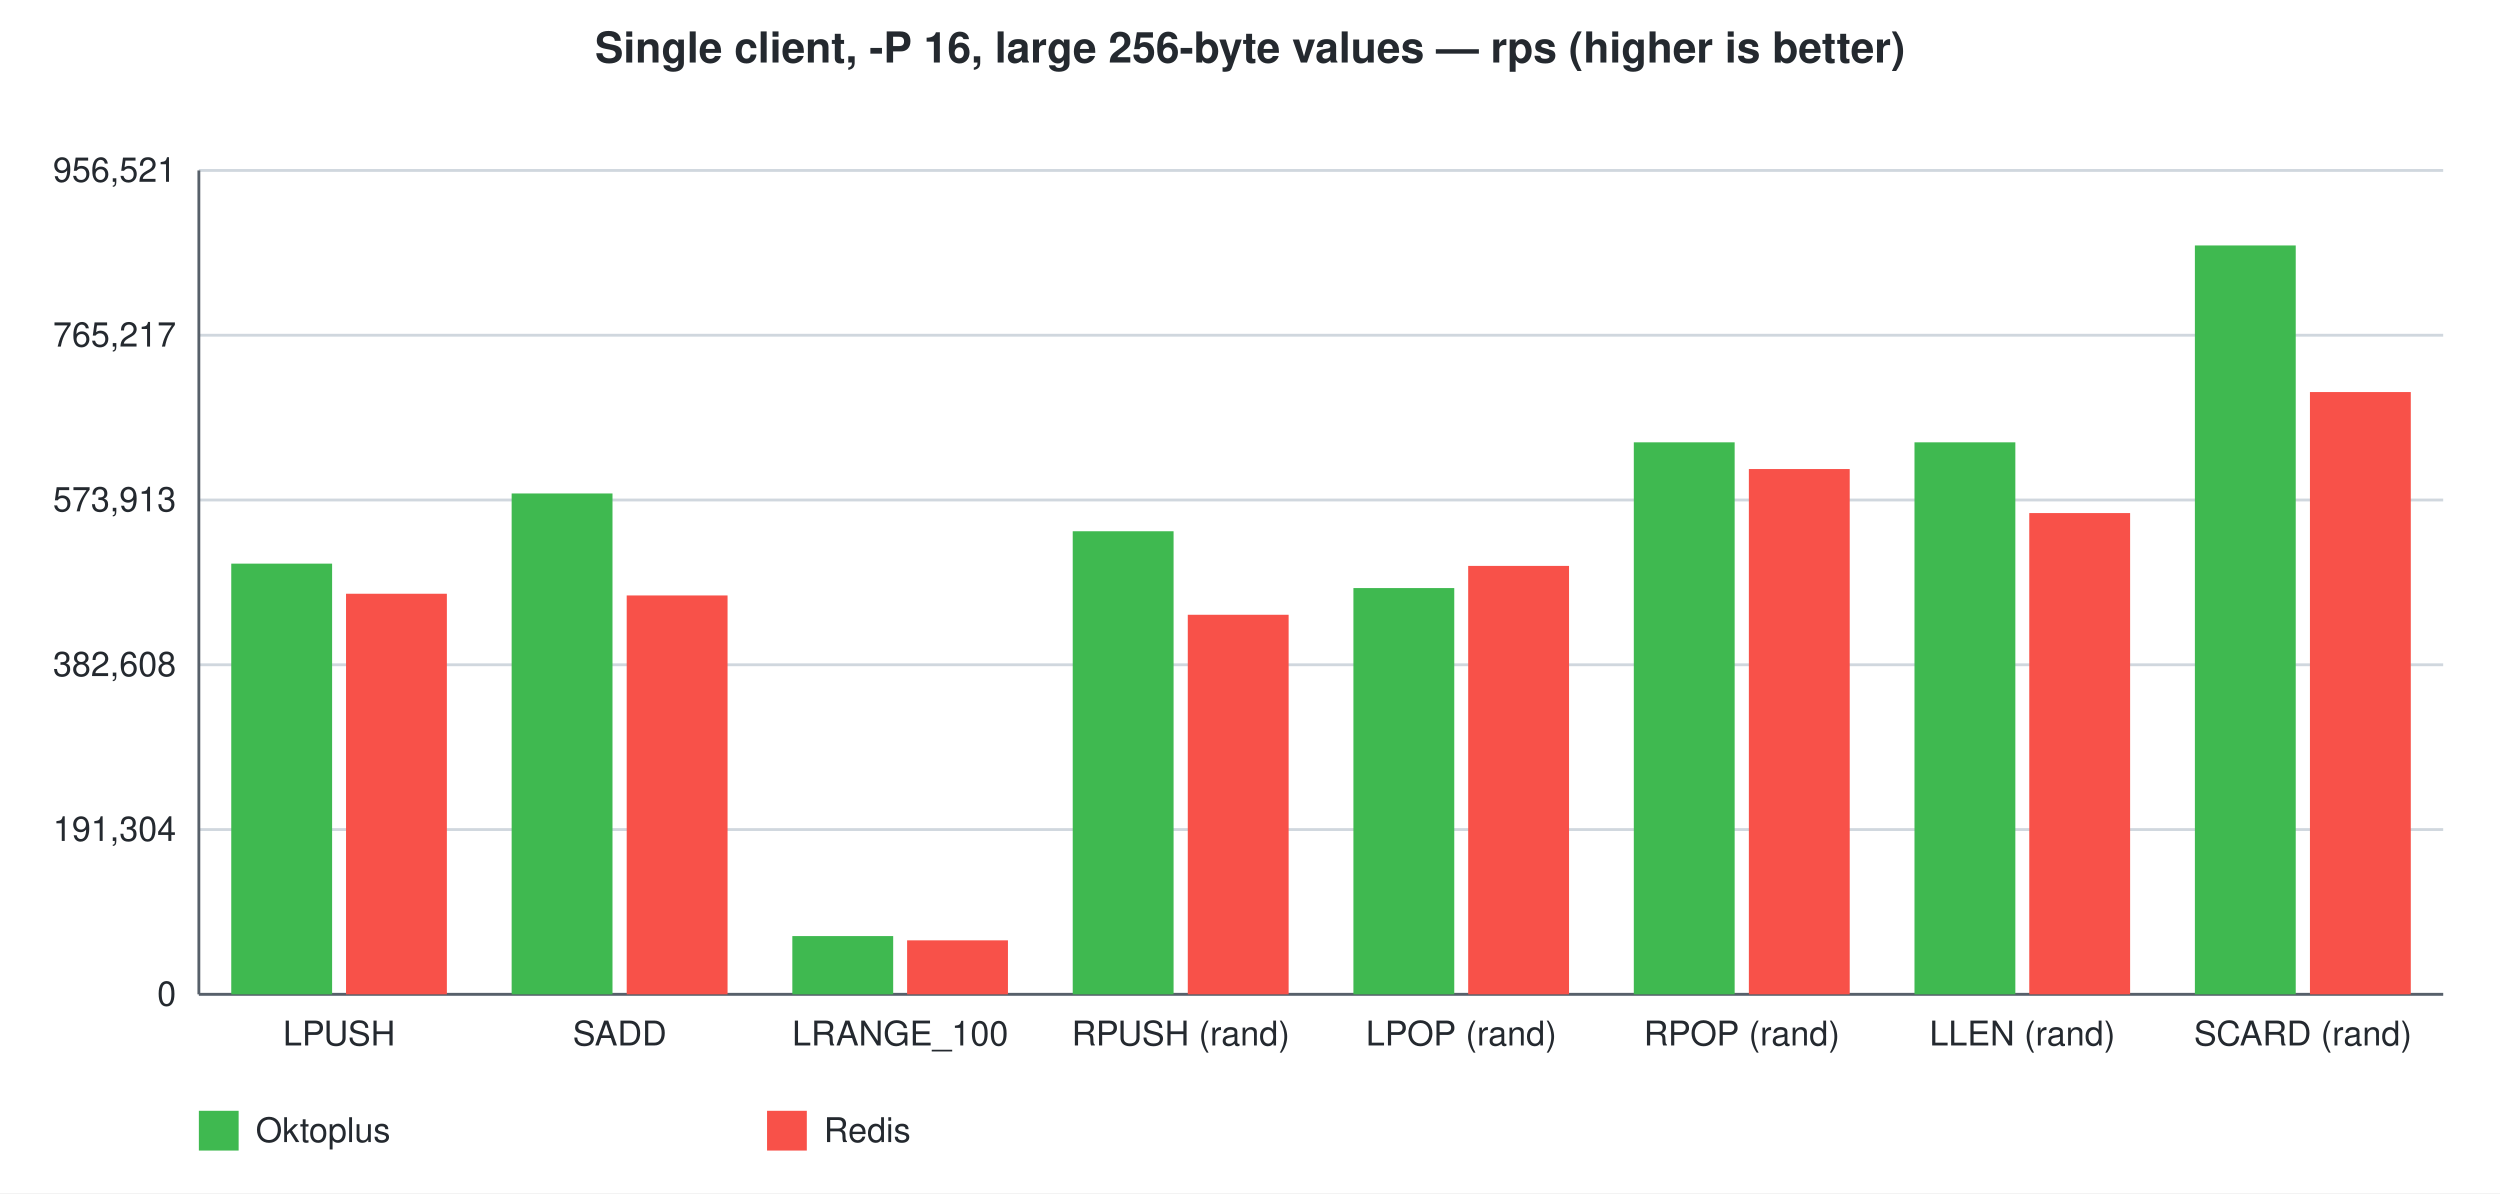
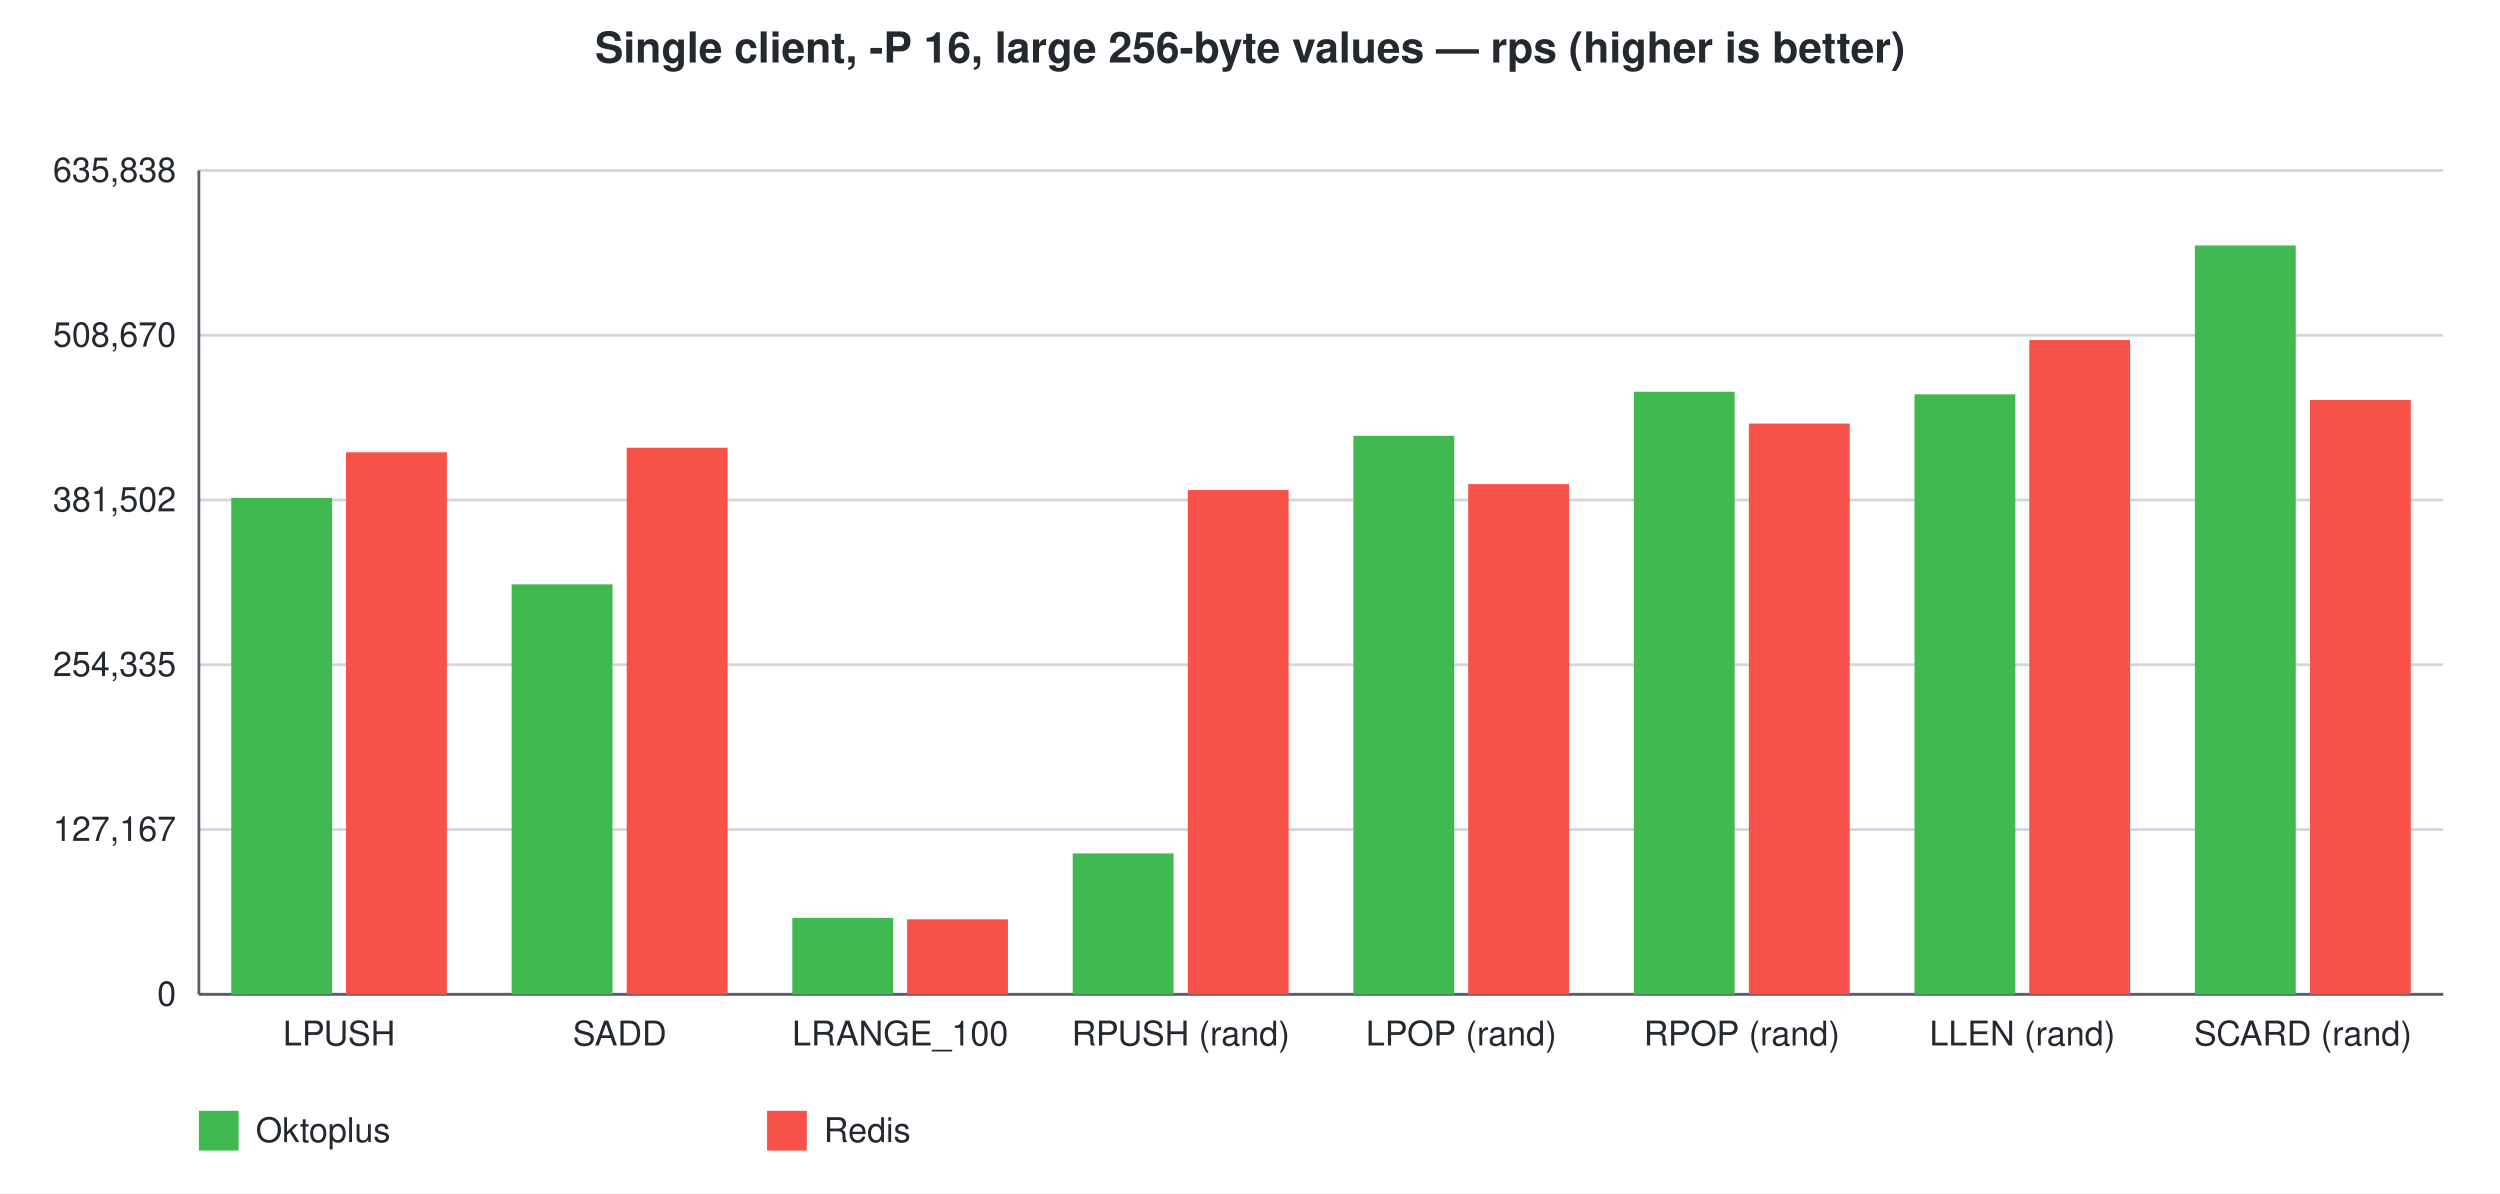
<svg xmlns="http://www.w3.org/2000/svg" width="880" height="420" viewBox="0 0 880 420" font-family="-apple-system, Segoe UI, Helvetica, Arial, sans-serif" font-size="12">
  <rect width="880" height="420" fill="#ffffff" />
  <text x="440.0" y="22" text-anchor="middle" fill="#24292f" font-size="15" font-weight="600">Single client, -P 16, large 256-byte values — rps (higher is better)</text>
  <line x1="70" y1="350.0" x2="860" y2="350.0" stroke="#d0d7de" stroke-width="1" />
  <text x="62" y="354.0" text-anchor="end" fill="#24292f">0</text>
  <line x1="70" y1="292.0" x2="860" y2="292.0" stroke="#d0d7de" stroke-width="1" />
-   <text x="62" y="296.0" text-anchor="end" fill="#24292f">191,304</text>
+   <text x="62" y="296.0" text-anchor="end" fill="#24292f">127,167</text>
  <line x1="70" y1="234.0" x2="860" y2="234.0" stroke="#d0d7de" stroke-width="1" />
-   <text x="62" y="238.0" text-anchor="end" fill="#24292f">382,608</text>
+   <text x="62" y="238.0" text-anchor="end" fill="#24292f">254,335</text>
  <line x1="70" y1="176.0" x2="860" y2="176.0" stroke="#d0d7de" stroke-width="1" />
-   <text x="62" y="180.0" text-anchor="end" fill="#24292f">573,913</text>
-   <line x1="70" y1="118" x2="860" y2="118" stroke="#d0d7de" stroke-width="1" />
-   <text x="62" y="122" text-anchor="end" fill="#24292f">765,217</text>
+   <text x="62" y="180.0" text-anchor="end" fill="#24292f">381,502</text>
+   <line x1="70" y1="118.0" x2="860" y2="118.0" stroke="#d0d7de" stroke-width="1" />
+   <text x="62" y="122.0" text-anchor="end" fill="#24292f">508,670</text>
  <line x1="70" y1="60.0" x2="860" y2="60.0" stroke="#d0d7de" stroke-width="1" />
-   <text x="62" y="64.0" text-anchor="end" fill="#24292f">956,521</text>
+   <text x="62" y="64.0" text-anchor="end" fill="#24292f">635,838</text>
  <line x1="70" y1="60" x2="70" y2="350" stroke="#57606a" stroke-width="1" />
  <line x1="70" y1="350" x2="860" y2="350" stroke="#57606a" stroke-width="1" />
  <text x="119.375" y="368" text-anchor="middle" fill="#24292f">LPUSH</text>
-   <rect x="81.4" y="198.4" width="35.5" height="151.6" fill="#3fb950" />
-   <rect x="121.8" y="209.0" width="35.5" height="141.0" fill="#f85149" />
+   <rect x="81.4" y="175.3" width="35.5" height="174.7" fill="#3fb950" />
+   <rect x="121.8" y="159.2" width="35.5" height="190.8" fill="#f85149" />
  <text x="218.125" y="368" text-anchor="middle" fill="#24292f">SADD</text>
-   <rect x="180.1" y="173.7" width="35.5" height="176.3" fill="#3fb950" />
-   <rect x="220.6" y="209.6" width="35.5" height="140.4" fill="#f85149" />
+   <rect x="180.1" y="205.7" width="35.5" height="144.3" fill="#3fb950" />
+   <rect x="220.6" y="157.6" width="35.5" height="192.4" fill="#f85149" />
  <text x="316.875" y="368" text-anchor="middle" fill="#24292f">LRANGE_100</text>
-   <rect x="278.9" y="329.5" width="35.5" height="20.5" fill="#3fb950" />
-   <rect x="319.3" y="331.0" width="35.5" height="19.0" fill="#f85149" />
+   <rect x="278.9" y="323.1" width="35.5" height="26.9" fill="#3fb950" />
+   <rect x="319.3" y="323.6" width="35.5" height="26.4" fill="#f85149" />
  <text x="415.625" y="368" text-anchor="middle" fill="#24292f">RPUSH (rand)</text>
-   <rect x="377.6" y="187.0" width="35.5" height="163.0" fill="#3fb950" />
-   <rect x="418.1" y="216.4" width="35.5" height="133.6" fill="#f85149" />
+   <rect x="377.6" y="300.4" width="35.5" height="49.6" fill="#3fb950" />
+   <rect x="418.1" y="172.5" width="35.5" height="177.5" fill="#f85149" />
  <text x="514.375" y="368" text-anchor="middle" fill="#24292f">LPOP (rand)</text>
-   <rect x="476.4" y="207.0" width="35.5" height="143.0" fill="#3fb950" />
-   <rect x="516.8" y="199.2" width="35.5" height="150.8" fill="#f85149" />
+   <rect x="476.4" y="153.4" width="35.5" height="196.6" fill="#3fb950" />
+   <rect x="516.8" y="170.4" width="35.5" height="179.6" fill="#f85149" />
  <text x="613.125" y="368" text-anchor="middle" fill="#24292f">RPOP (rand)</text>
-   <rect x="575.1" y="155.7" width="35.5" height="194.3" fill="#3fb950" />
-   <rect x="615.6" y="165.1" width="35.5" height="184.9" fill="#f85149" />
+   <rect x="575.1" y="137.9" width="35.5" height="212.1" fill="#3fb950" />
+   <rect x="615.6" y="149.1" width="35.5" height="200.9" fill="#f85149" />
  <text x="711.875" y="368" text-anchor="middle" fill="#24292f">LLEN (rand)</text>
-   <rect x="673.9" y="155.7" width="35.5" height="194.3" fill="#3fb950" />
-   <rect x="714.3" y="180.6" width="35.5" height="169.4" fill="#f85149" />
+   <rect x="673.9" y="138.8" width="35.5" height="211.2" fill="#3fb950" />
+   <rect x="714.3" y="119.7" width="35.5" height="230.3" fill="#f85149" />
  <text x="810.625" y="368" text-anchor="middle" fill="#24292f">SCARD (rand)</text>
  <rect x="772.6" y="86.4" width="35.5" height="263.6" fill="#3fb950" />
-   <rect x="813.1" y="138.0" width="35.5" height="212.0" fill="#f85149" />
+   <rect x="813.1" y="140.8" width="35.5" height="209.2" fill="#f85149" />
  <rect x="70" y="391" width="14" height="14" fill="#3fb950" />
  <text x="90" y="402" fill="#24292f">Oktoplus</text>
  <rect x="270" y="391" width="14" height="14" fill="#f85149" />
  <text x="290" y="402" fill="#24292f">Redis</text>
</svg>
